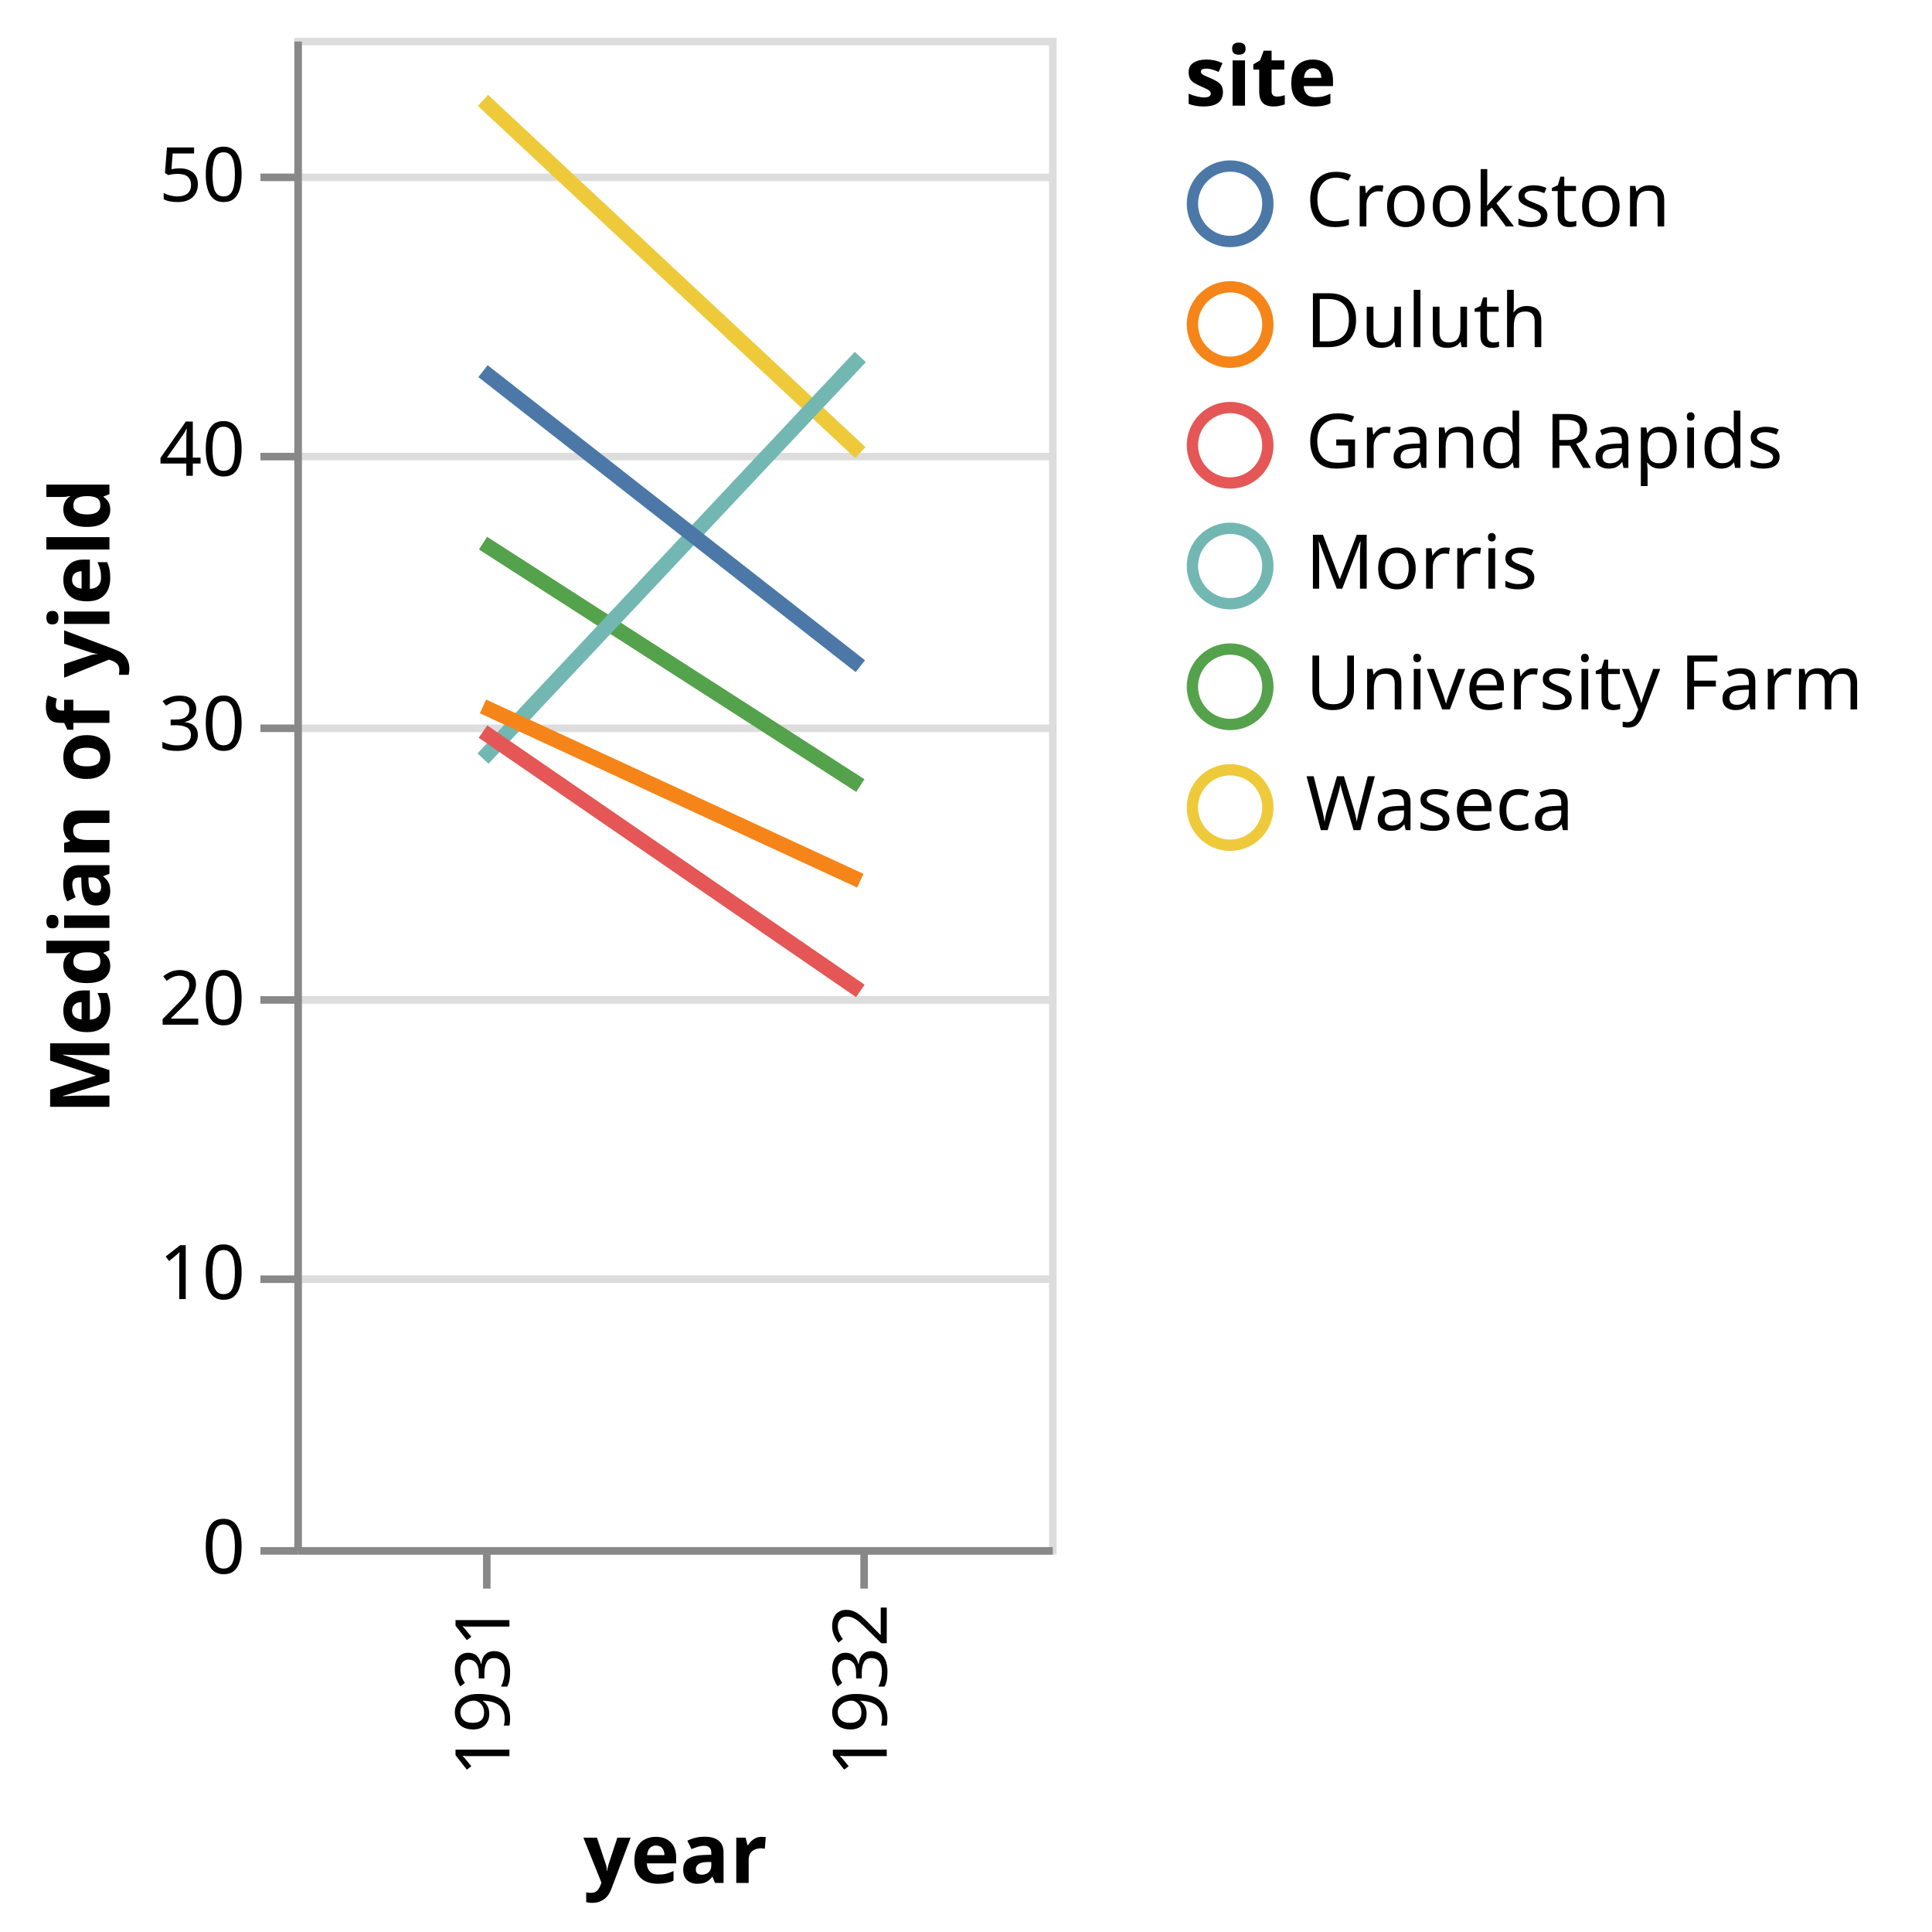
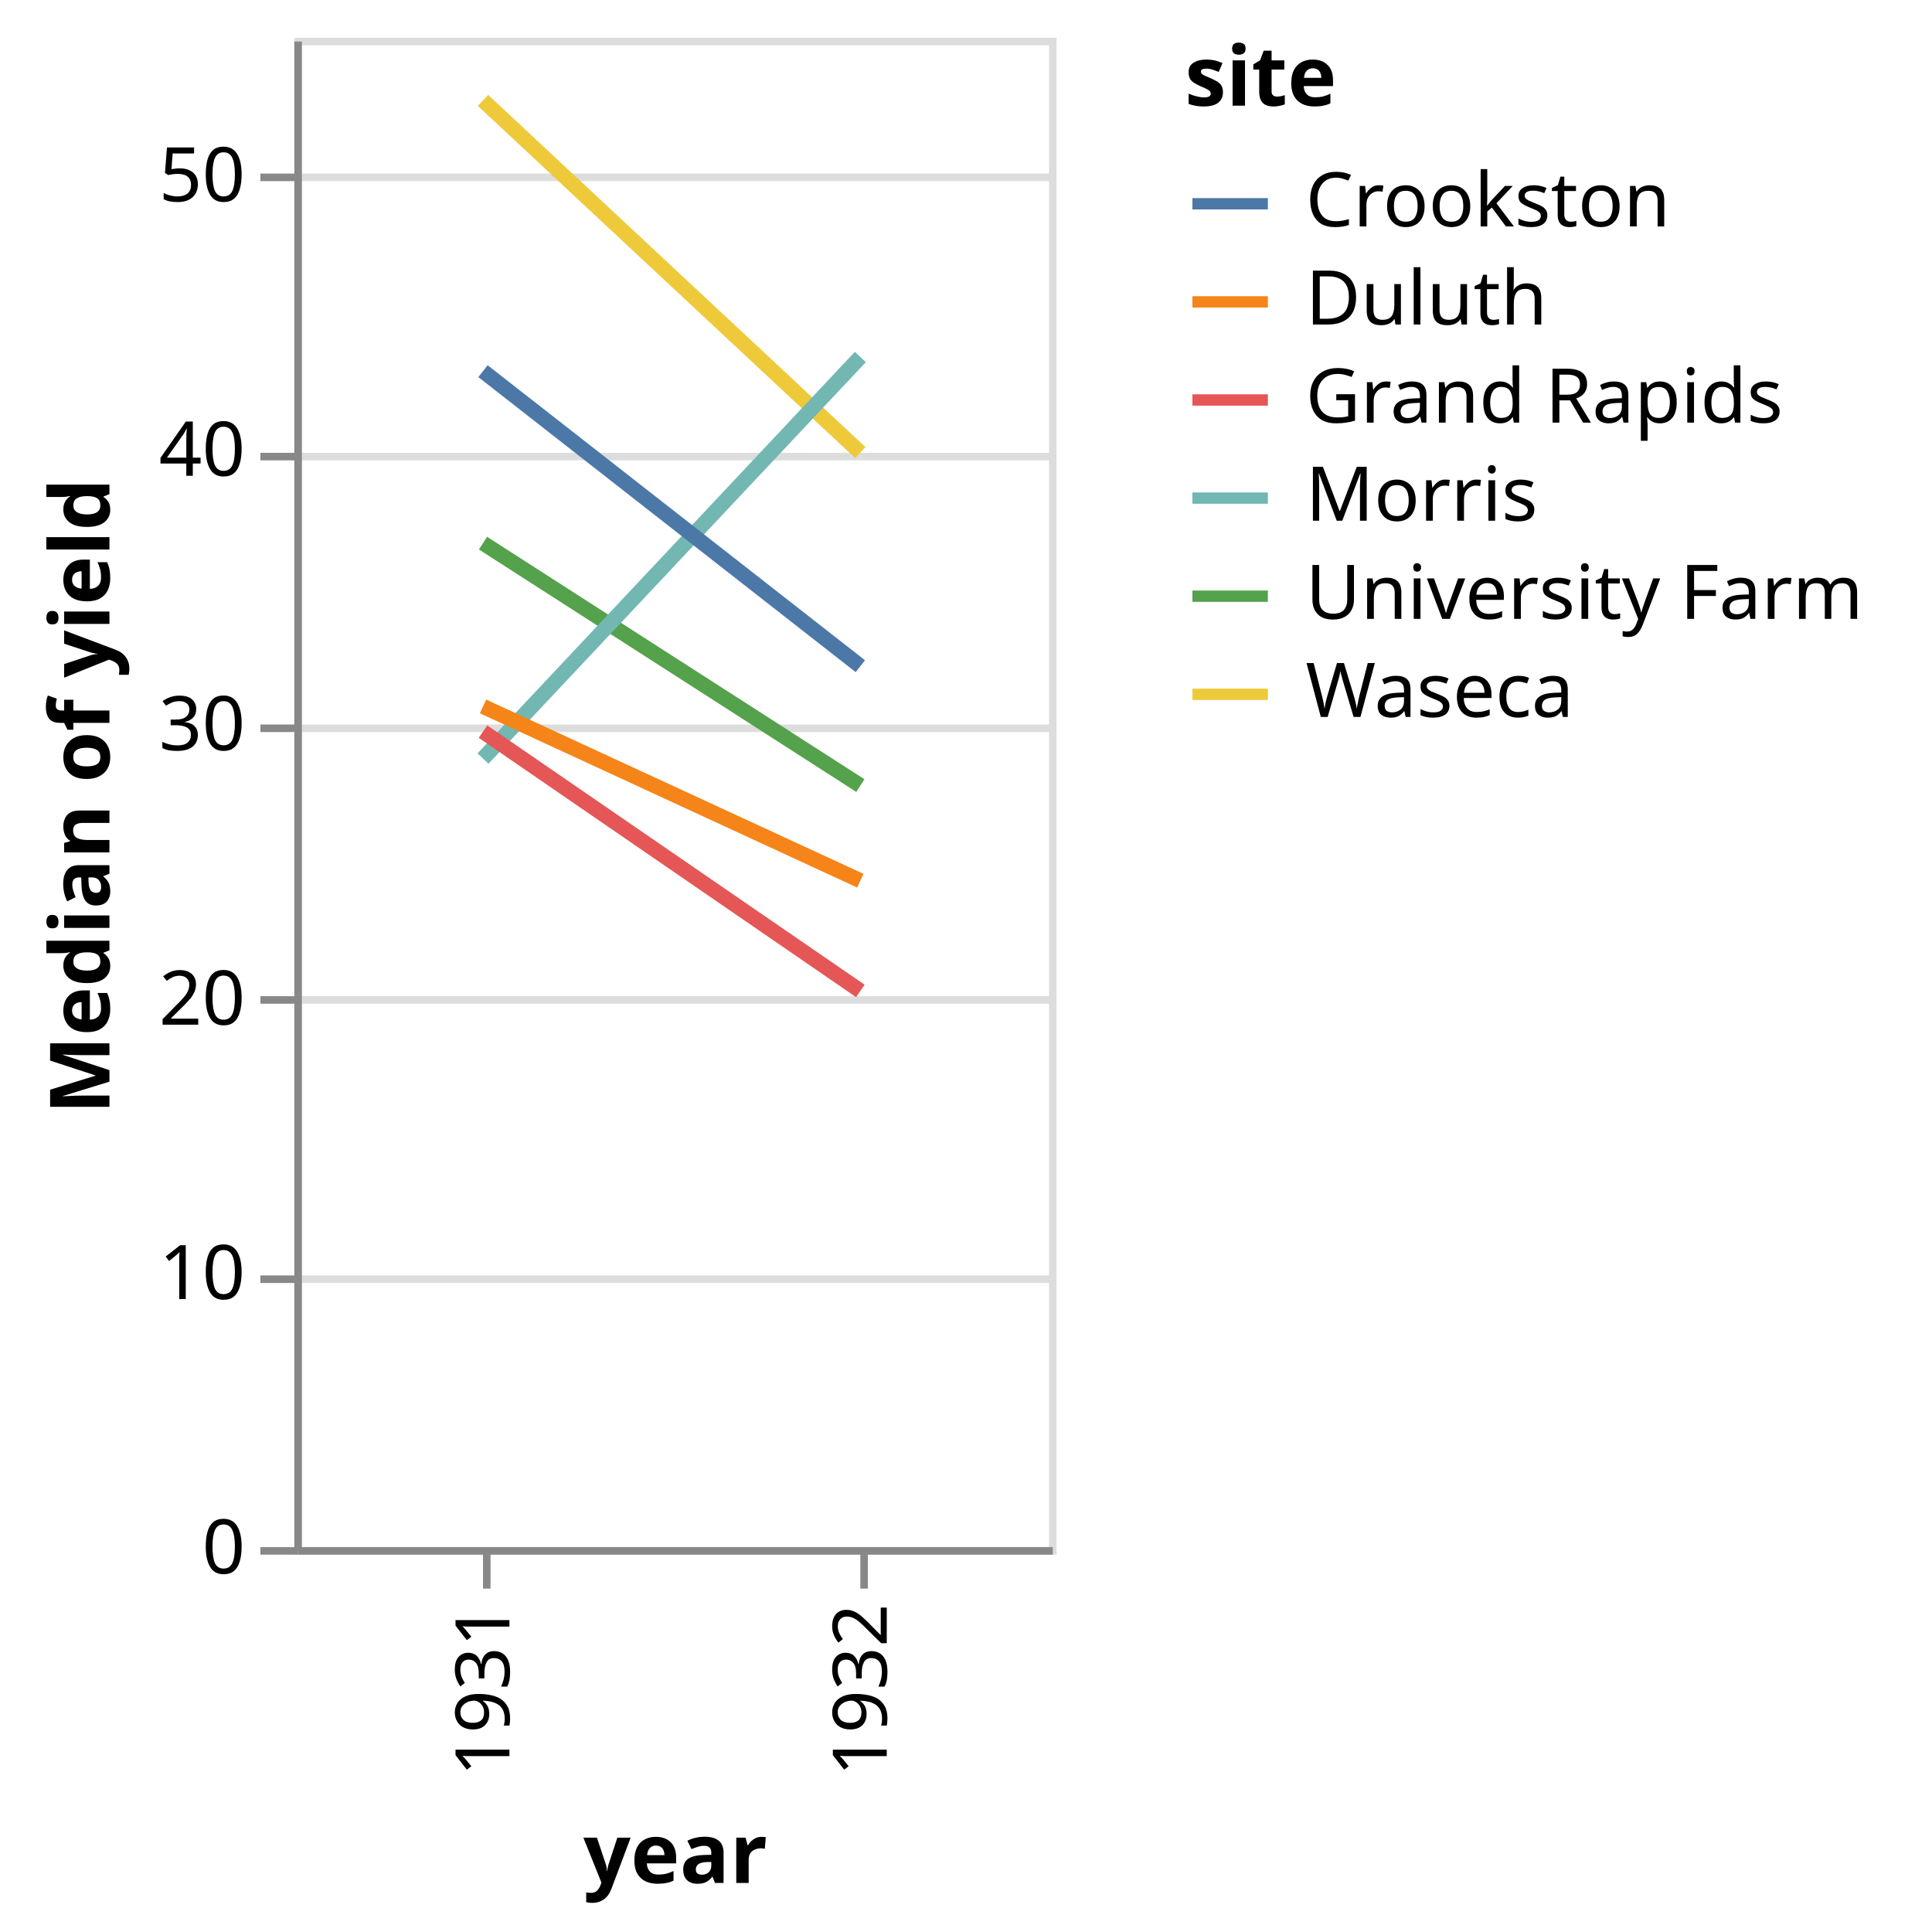
<svg xmlns="http://www.w3.org/2000/svg" class="marks" width="256" height="256" viewBox="0 0 256 256" version="1.1">
  <g transform="translate(39,5)">
    <g class="mark-group role-frame root">
      <g transform="translate(0,0)">
        <path class="background" d="M0.5,0.5h100v200h-100Z" style="fill: none; stroke: #ddd;" />
        <g>
          <g class="mark-group role-axis">
            <g transform="translate(0.5,0.5)">
              <path class="background" d="M0,0h0v0h0Z" style="pointer-events: none; fill: none;" />
              <g>
                <g class="mark-rule role-axis-grid" style="pointer-events: none;">
                  <line transform="translate(0,200)" x2="100" y2="0" style="fill: none; stroke: #ddd; stroke-width: 1; opacity: 1;" />
                  <line transform="translate(0,164)" x2="100" y2="0" style="fill: none; stroke: #ddd; stroke-width: 1; opacity: 1;" />
                  <line transform="translate(0,127)" x2="100" y2="0" style="fill: none; stroke: #ddd; stroke-width: 1; opacity: 1;" />
                  <line transform="translate(0,91)" x2="100" y2="0" style="fill: none; stroke: #ddd; stroke-width: 1; opacity: 1;" />
                  <line transform="translate(0,55)" x2="100" y2="0" style="fill: none; stroke: #ddd; stroke-width: 1; opacity: 1;" />
                  <line transform="translate(0,18)" x2="100" y2="0" style="fill: none; stroke: #ddd; stroke-width: 1; opacity: 1;" />
                </g>
              </g>
            </g>
          </g>
          <g class="mark-group role-scope pathgroup">
            <g transform="translate(0,0)">
              <path class="background" d="M0,0h100v200h-100Z" style="fill: none;" />
              <g>
                <g class="mark-line role-mark marks">
                  <path d="M75,99.091L25,66.97" style="fill: none; stroke: #54a24b; stroke-width: 2;" />
                </g>
              </g>
            </g>
            <g transform="translate(0,0)">
              <path class="background" d="M0,0h100v200h-100Z" style="fill: none;" />
              <g>
                <g class="mark-line role-mark marks">
                  <path d="M75,54.97L25,8.303" style="fill: none; stroke: #eeca3b; stroke-width: 2;" />
                </g>
              </g>
            </g>
            <g transform="translate(0,0)">
              <path class="background" d="M0,0h100v200h-100Z" style="fill: none;" />
              <g>
                <g class="mark-line role-mark marks">
                  <path d="M75,42.303L25,95.515" style="fill: none; stroke: #72b7b2; stroke-width: 2;" />
                </g>
              </g>
            </g>
            <g transform="translate(0,0)">
              <path class="background" d="M0,0h100v200h-100Z" style="fill: none;" />
              <g>
                <g class="mark-line role-mark marks">
                  <path d="M75,83.273L25,44.182" style="fill: none; stroke: #4c78a8; stroke-width: 2;" />
                </g>
              </g>
            </g>
            <g transform="translate(0,0)">
              <path class="background" d="M0,0h100v200h-100Z" style="fill: none;" />
              <g>
                <g class="mark-line role-mark marks">
                  <path d="M75,126.303L25,91.939" style="fill: none; stroke: #e45756; stroke-width: 2;" />
                </g>
              </g>
            </g>
            <g transform="translate(0,0)">
              <path class="background" d="M0,0h100v200h-100Z" style="fill: none;" />
              <g>
                <g class="mark-line role-mark marks">
                  <path d="M75,111.697L25,88.606" style="fill: none; stroke: #f58518; stroke-width: 2;" />
                </g>
              </g>
            </g>
          </g>
          <g class="mark-group role-legend">
            <g transform="translate(118,0)">
-               <path class="background" d="M0,0h94v109h-94Z" style="pointer-events: none; fill: none;" />
+               <path class="background" d="M0,0h94v92h-94Z" style="pointer-events: none; fill: none;" />
              <g>
                <g class="mark-group role-legend-entry">
                  <g transform="translate(0,16)">
                    <path class="background" d="M0,0h0v0h0Z" style="pointer-events: none; fill: none;" />
                    <g>
                      <g class="mark-group role-scope">
                        <g transform="translate(0,0)">
-                           <path class="background" d="M0,0h94v12.5h-94Z" style="pointer-events: none; fill: none; opacity: 1;" />
-                           <g>
-                             <g class="mark-symbol role-legend-symbol" style="pointer-events: none;">
-                               <path transform="translate(6,6)" d="M5,0A5,5,0,1,1,-5,0A5,5,0,1,1,5,0" style="fill: none; stroke: #4c78a8; stroke-width: 1.5; opacity: 1;" />
+                           <path class="background" d="M0,0h94v11h-94Z" style="pointer-events: none; fill: none; opacity: 1;" />
+                           <g>
+                             <g class="mark-symbol role-legend-symbol" style="pointer-events: none;">
+                               <path transform="translate(6,6)" d="M-5,0L5,0" style="fill: none; stroke: #4c78a8; stroke-width: 1.5; opacity: 1;" />
                            </g>
                            <g class="mark-text role-legend-label" style="pointer-events: none;">
                              <text text-anchor="start" transform="translate(16,9)" style="font-family: sans-serif; font-size: 10px; fill: #000; opacity: 1;">Crookston</text>
                            </g>
                          </g>
                        </g>
-                         <g transform="translate(0,16)">
-                           <path class="background" d="M0,0h94v12.5h-94Z" style="pointer-events: none; fill: none; opacity: 1;" />
-                           <g>
-                             <g class="mark-symbol role-legend-symbol" style="pointer-events: none;">
-                               <path transform="translate(6,6)" d="M5,0A5,5,0,1,1,-5,0A5,5,0,1,1,5,0" style="fill: none; stroke: #f58518; stroke-width: 1.5; opacity: 1;" />
+                         <g transform="translate(0,13)">
+                           <path class="background" d="M0,0h94v11h-94Z" style="pointer-events: none; fill: none; opacity: 1;" />
+                           <g>
+                             <g class="mark-symbol role-legend-symbol" style="pointer-events: none;">
+                               <path transform="translate(6,6)" d="M-5,0L5,0" style="fill: none; stroke: #f58518; stroke-width: 1.5; opacity: 1;" />
                            </g>
                            <g class="mark-text role-legend-label" style="pointer-events: none;">
                              <text text-anchor="start" transform="translate(16,9)" style="font-family: sans-serif; font-size: 10px; fill: #000; opacity: 1;">Duluth</text>
                            </g>
                          </g>
                        </g>
-                         <g transform="translate(0,32)">
-                           <path class="background" d="M0,0h94v12.5h-94Z" style="pointer-events: none; fill: none; opacity: 1;" />
-                           <g>
-                             <g class="mark-symbol role-legend-symbol" style="pointer-events: none;">
-                               <path transform="translate(6,6)" d="M5,0A5,5,0,1,1,-5,0A5,5,0,1,1,5,0" style="fill: none; stroke: #e45756; stroke-width: 1.5; opacity: 1;" />
+                         <g transform="translate(0,26)">
+                           <path class="background" d="M0,0h94v11h-94Z" style="pointer-events: none; fill: none; opacity: 1;" />
+                           <g>
+                             <g class="mark-symbol role-legend-symbol" style="pointer-events: none;">
+                               <path transform="translate(6,6)" d="M-5,0L5,0" style="fill: none; stroke: #e45756; stroke-width: 1.5; opacity: 1;" />
                            </g>
                            <g class="mark-text role-legend-label" style="pointer-events: none;">
                              <text text-anchor="start" transform="translate(16,9)" style="font-family: sans-serif; font-size: 10px; fill: #000; opacity: 1;">Grand Rapids</text>
                            </g>
                          </g>
                        </g>
-                         <g transform="translate(0,48)">
-                           <path class="background" d="M0,0h94v12.5h-94Z" style="pointer-events: none; fill: none; opacity: 1;" />
-                           <g>
-                             <g class="mark-symbol role-legend-symbol" style="pointer-events: none;">
-                               <path transform="translate(6,6)" d="M5,0A5,5,0,1,1,-5,0A5,5,0,1,1,5,0" style="fill: none; stroke: #72b7b2; stroke-width: 1.5; opacity: 1;" />
+                         <g transform="translate(0,39)">
+                           <path class="background" d="M0,0h94v11h-94Z" style="pointer-events: none; fill: none; opacity: 1;" />
+                           <g>
+                             <g class="mark-symbol role-legend-symbol" style="pointer-events: none;">
+                               <path transform="translate(6,6)" d="M-5,0L5,0" style="fill: none; stroke: #72b7b2; stroke-width: 1.5; opacity: 1;" />
                            </g>
                            <g class="mark-text role-legend-label" style="pointer-events: none;">
                              <text text-anchor="start" transform="translate(16,9)" style="font-family: sans-serif; font-size: 10px; fill: #000; opacity: 1;">Morris</text>
                            </g>
                          </g>
                        </g>
-                         <g transform="translate(0,64)">
-                           <path class="background" d="M0,0h94v12.5h-94Z" style="pointer-events: none; fill: none; opacity: 1;" />
-                           <g>
-                             <g class="mark-symbol role-legend-symbol" style="pointer-events: none;">
-                               <path transform="translate(6,6)" d="M5,0A5,5,0,1,1,-5,0A5,5,0,1,1,5,0" style="fill: none; stroke: #54a24b; stroke-width: 1.5; opacity: 1;" />
+                         <g transform="translate(0,52)">
+                           <path class="background" d="M0,0h94v11h-94Z" style="pointer-events: none; fill: none; opacity: 1;" />
+                           <g>
+                             <g class="mark-symbol role-legend-symbol" style="pointer-events: none;">
+                               <path transform="translate(6,6)" d="M-5,0L5,0" style="fill: none; stroke: #54a24b; stroke-width: 1.5; opacity: 1;" />
                            </g>
                            <g class="mark-text role-legend-label" style="pointer-events: none;">
                              <text text-anchor="start" transform="translate(16,9)" style="font-family: sans-serif; font-size: 10px; fill: #000; opacity: 1;">University Farm</text>
                            </g>
                          </g>
                        </g>
-                         <g transform="translate(0,80)">
-                           <path class="background" d="M0,0h94v12.5h-94Z" style="pointer-events: none; fill: none; opacity: 1;" />
-                           <g>
-                             <g class="mark-symbol role-legend-symbol" style="pointer-events: none;">
-                               <path transform="translate(6,6)" d="M5,0A5,5,0,1,1,-5,0A5,5,0,1,1,5,0" style="fill: none; stroke: #eeca3b; stroke-width: 1.5; opacity: 1;" />
+                         <g transform="translate(0,65)">
+                           <path class="background" d="M0,0h94v11h-94Z" style="pointer-events: none; fill: none; opacity: 1;" />
+                           <g>
+                             <g class="mark-symbol role-legend-symbol" style="pointer-events: none;">
+                               <path transform="translate(6,6)" d="M-5,0L5,0" style="fill: none; stroke: #eeca3b; stroke-width: 1.5; opacity: 1;" />
                            </g>
                            <g class="mark-text role-legend-label" style="pointer-events: none;">
                              <text text-anchor="start" transform="translate(16,9)" style="font-family: sans-serif; font-size: 10px; fill: #000; opacity: 1;">Waseca</text>
                            </g>
                          </g>
                        </g>
                      </g>
                    </g>
                  </g>
                </g>
                <g class="mark-text role-legend-title" style="pointer-events: none;">
                  <text text-anchor="start" transform="translate(0,9)" style="font-family: sans-serif; font-size: 11px; font-weight: bold; fill: #000; opacity: 1;">site</text>
                </g>
              </g>
            </g>
          </g>
          <g class="mark-group role-axis">
            <g transform="translate(0.5,200.5)">
              <path class="background" d="M0,0h0v0h0Z" style="pointer-events: none; fill: none;" />
              <g>
                <g class="mark-rule role-axis-tick" style="pointer-events: none;">
                  <line transform="translate(25,0)" x2="0" y2="5" style="fill: none; stroke: #888; stroke-width: 1; opacity: 1;" />
                  <line transform="translate(75,0)" x2="0" y2="5" style="fill: none; stroke: #888; stroke-width: 1; opacity: 1;" />
                </g>
                <g class="mark-text role-axis-label" style="pointer-events: none;">
                  <text text-anchor="end" transform="translate(25,7) rotate(270) translate(0,3)" style="font-family: sans-serif; font-size: 10px; fill: #000; opacity: 1;">1931</text>
                  <text text-anchor="end" transform="translate(75,7) rotate(270) translate(0,3)" style="font-family: sans-serif; font-size: 10px; fill: #000; opacity: 1;">1932</text>
                </g>
                <g class="mark-rule role-axis-domain" style="pointer-events: none;">
                  <line transform="translate(0,0)" x2="100" y2="0" style="fill: none; stroke: #888; stroke-width: 1; opacity: 1;" />
                </g>
                <g class="mark-text role-axis-title" style="pointer-events: none;">
                  <text text-anchor="middle" transform="translate(50,44)" style="font-family: sans-serif; font-size: 11px; font-weight: bold; fill: #000; opacity: 1;">year</text>
                </g>
              </g>
            </g>
          </g>
          <g class="mark-group role-axis">
            <g transform="translate(0.5,0.5)">
              <path class="background" d="M0,0h0v0h0Z" style="pointer-events: none; fill: none;" />
              <g>
                <g class="mark-rule role-axis-tick" style="pointer-events: none;">
                  <line transform="translate(0,200)" x2="-5" y2="0" style="fill: none; stroke: #888; stroke-width: 1; opacity: 1;" />
                  <line transform="translate(0,164)" x2="-5" y2="0" style="fill: none; stroke: #888; stroke-width: 1; opacity: 1;" />
                  <line transform="translate(0,127)" x2="-5" y2="0" style="fill: none; stroke: #888; stroke-width: 1; opacity: 1;" />
                  <line transform="translate(0,91)" x2="-5" y2="0" style="fill: none; stroke: #888; stroke-width: 1; opacity: 1;" />
                  <line transform="translate(0,55)" x2="-5" y2="0" style="fill: none; stroke: #888; stroke-width: 1; opacity: 1;" />
                  <line transform="translate(0,18)" x2="-5" y2="0" style="fill: none; stroke: #888; stroke-width: 1; opacity: 1;" />
                </g>
                <g class="mark-text role-axis-label" style="pointer-events: none;">
                  <text text-anchor="end" transform="translate(-7,203)" style="font-family: sans-serif; font-size: 10px; fill: #000; opacity: 1;">0</text>
                  <text text-anchor="end" transform="translate(-7,166.6364)" style="font-family: sans-serif; font-size: 10px; fill: #000; opacity: 1;">10</text>
                  <text text-anchor="end" transform="translate(-7,130.2727)" style="font-family: sans-serif; font-size: 10px; fill: #000; opacity: 1;">20</text>
                  <text text-anchor="end" transform="translate(-7,93.90909)" style="font-family: sans-serif; font-size: 10px; fill: #000; opacity: 1;">30</text>
                  <text text-anchor="end" transform="translate(-7,57.54545)" style="font-family: sans-serif; font-size: 10px; fill: #000; opacity: 1;">40</text>
                  <text text-anchor="end" transform="translate(-7,21.18182)" style="font-family: sans-serif; font-size: 10px; fill: #000; opacity: 1;">50</text>
                </g>
                <g class="mark-rule role-axis-domain" style="pointer-events: none;">
                  <line transform="translate(0,200)" x2="0" y2="-200" style="fill: none; stroke: #888; stroke-width: 1; opacity: 1;" />
                </g>
                <g class="mark-text role-axis-title" style="pointer-events: none;">
                  <text text-anchor="middle" transform="translate(-23,100) rotate(-90) translate(0,-2)" style="font-family: sans-serif; font-size: 11px; font-weight: bold; fill: #000; opacity: 1;">Median of yield</text>
                </g>
              </g>
            </g>
          </g>
        </g>
      </g>
    </g>
  </g>
</svg>
